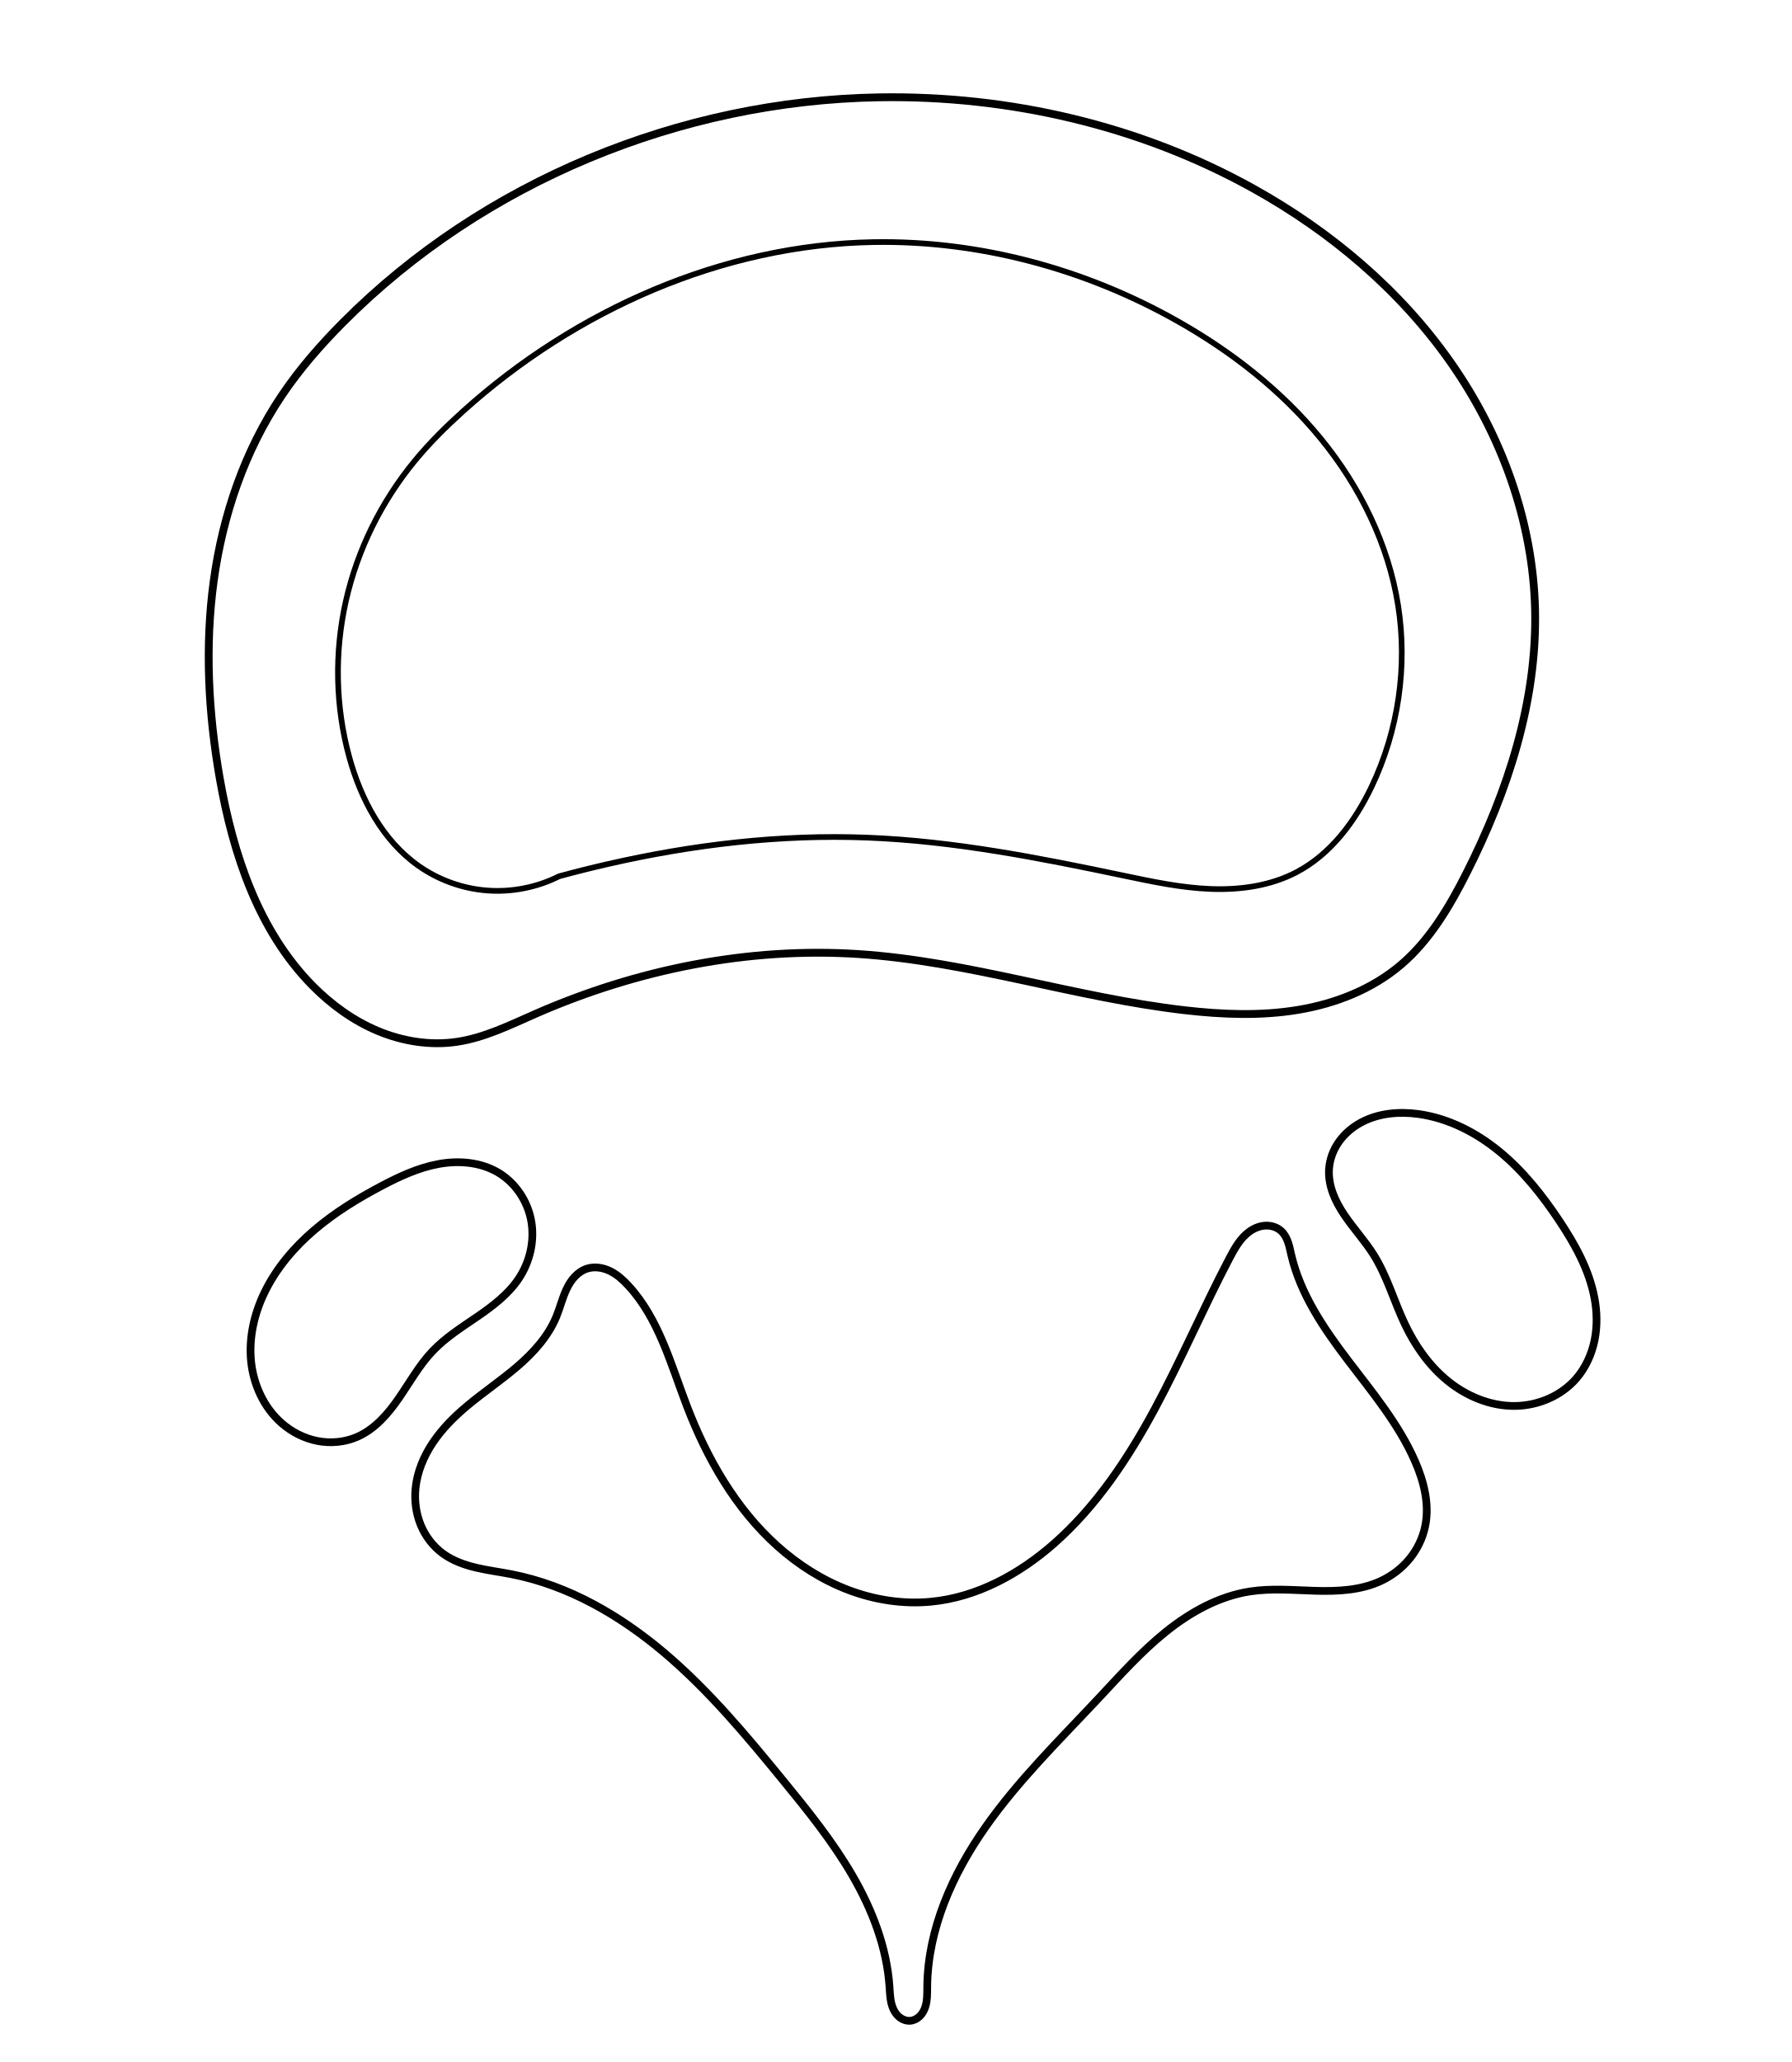
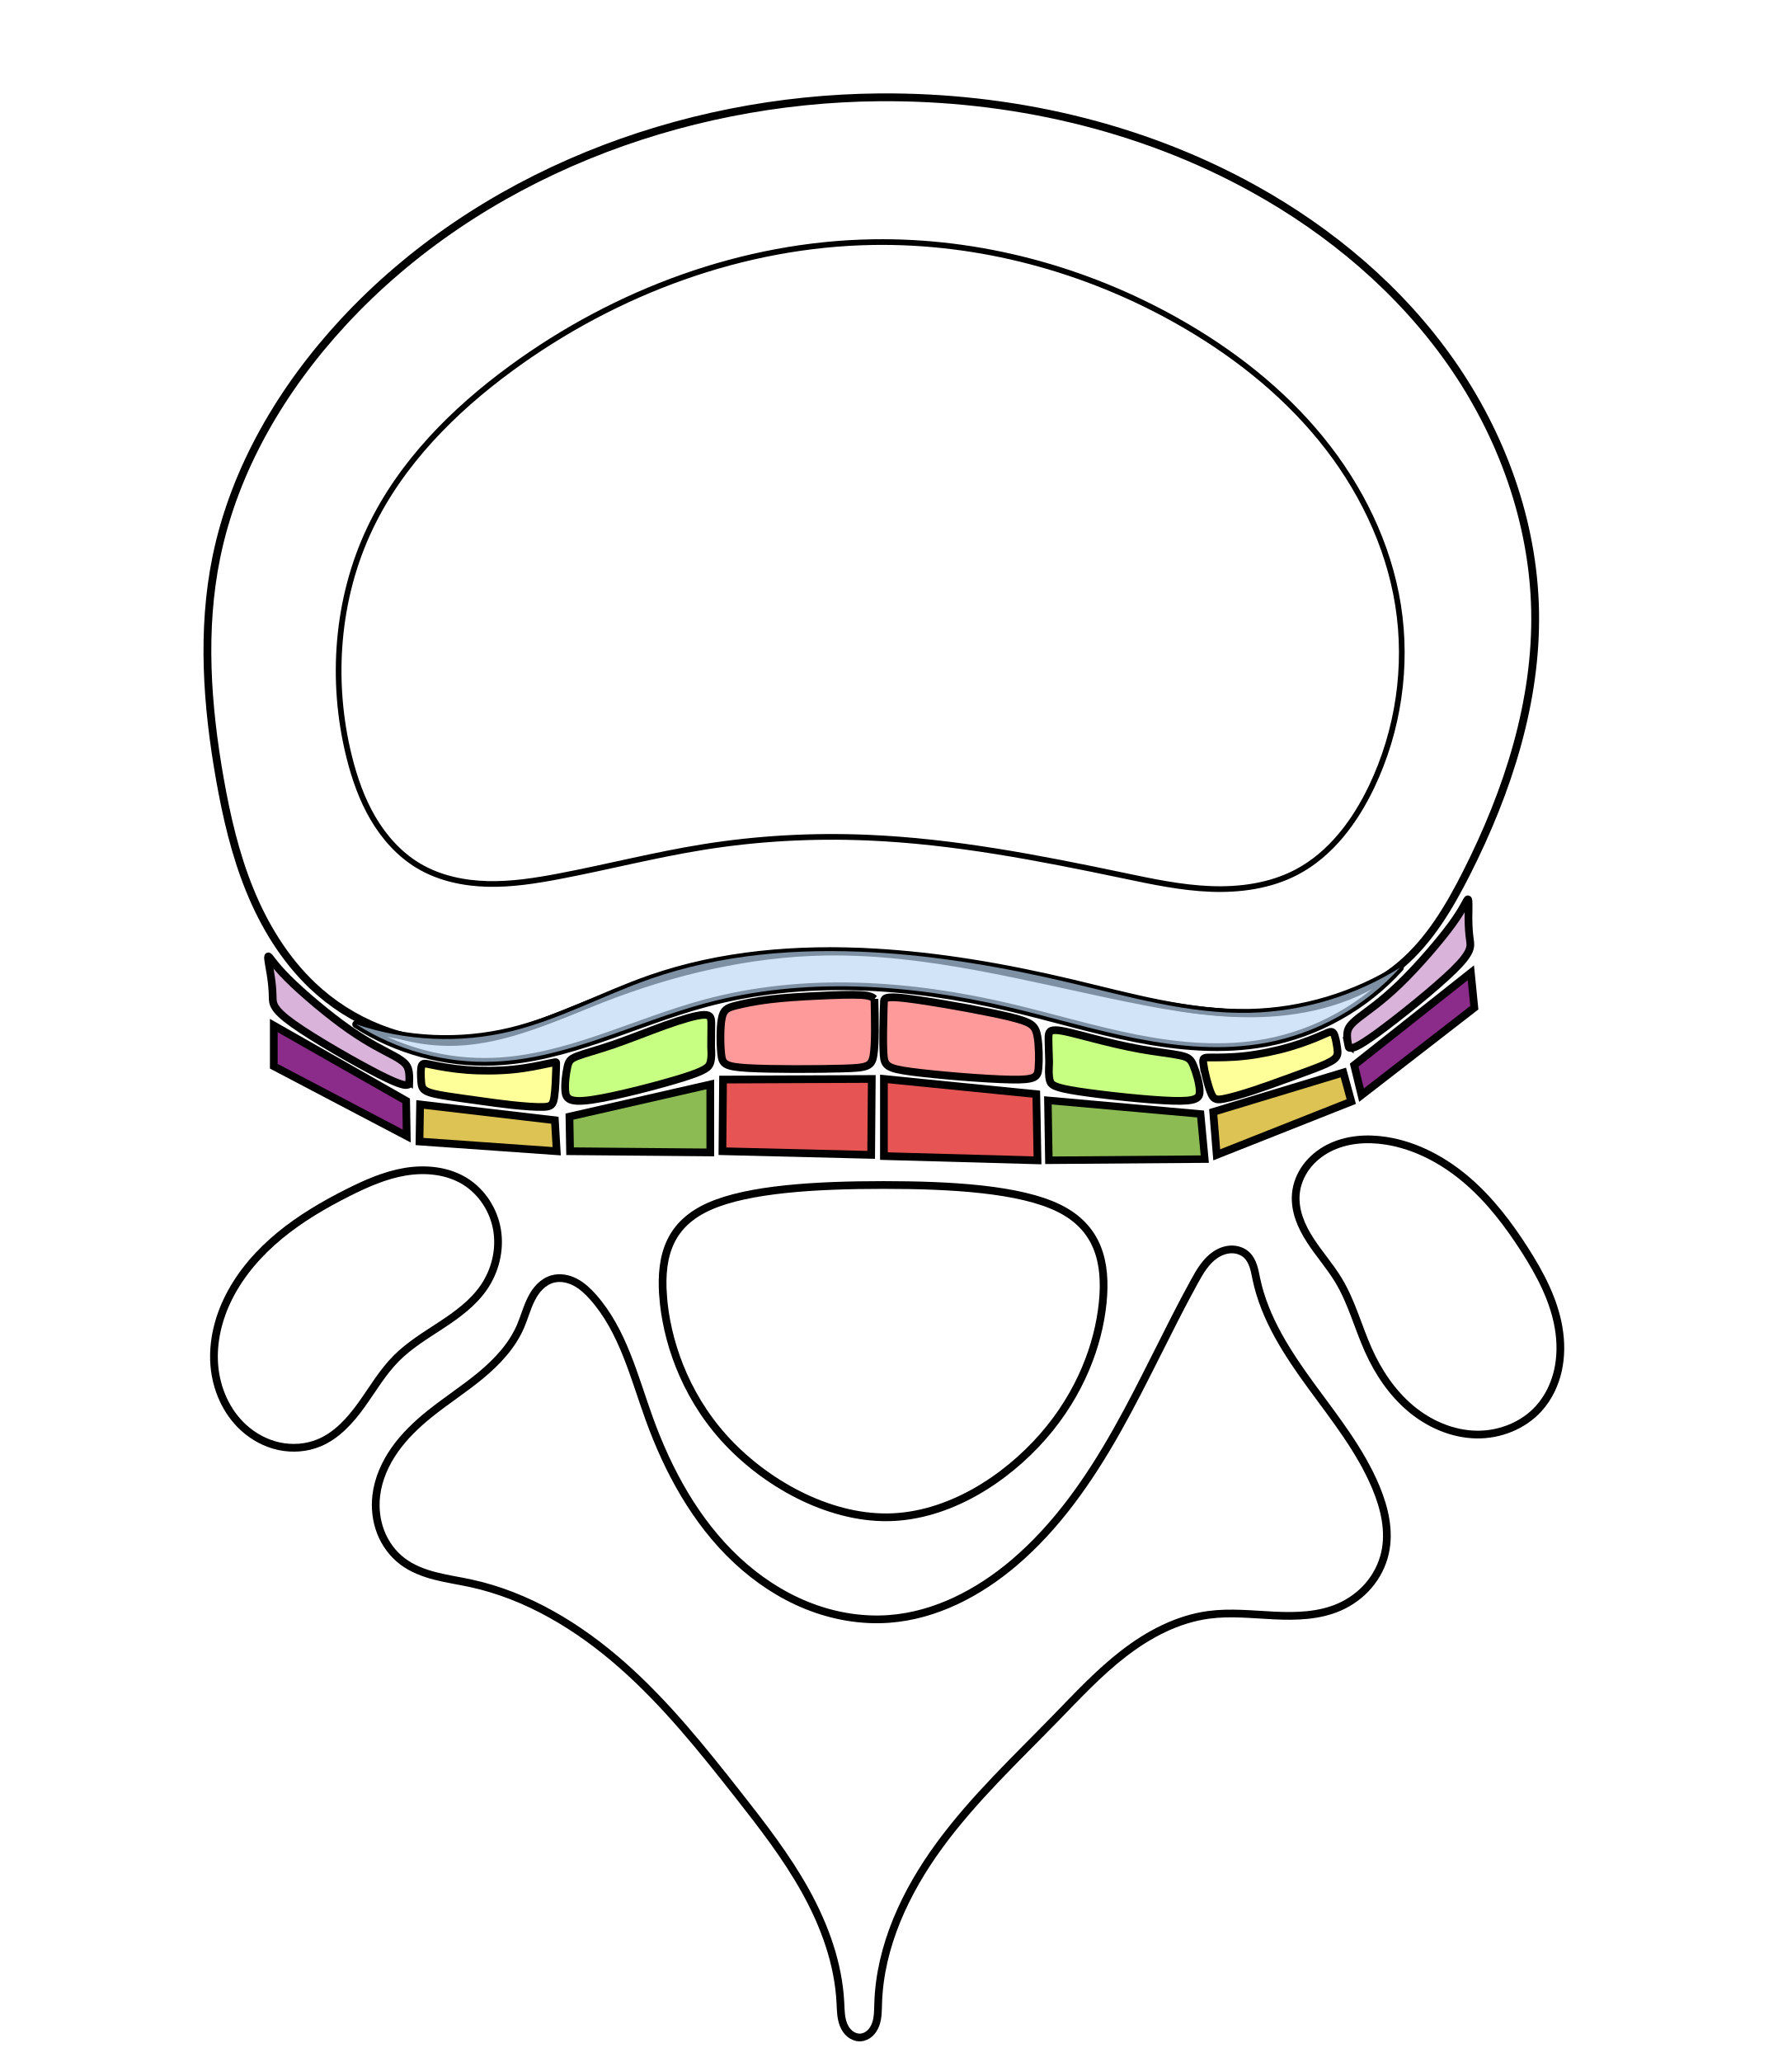
- <svg xmlns="http://www.w3.org/2000/svg" version="1.1" id="svg4485" width="232" height="267" viewBox="0 0 232 267">
+ <svg xmlns="http://www.w3.org/2000/svg" xmlns:ns1="http://www.openswatchbook.org/uri/2009/osb" version="1.1" id="svg4485" width="232" height="267" viewBox="0 0 232 267">
  <defs id="defs4489">
-     </defs>
+     <pattern id="Strips1_64" patternTransform="translate(0,0) scale(10,10)" height="1" width="65" patternUnits="userSpaceOnUse">
+       <rect id="rect6565" height="2" width="1" y="-0.5" x="0" style="fill:black;stroke:none" />
+     </pattern>
+     <linearGradient id="linearGradient8115" ns1:paint="solid">
+       <stop style="stop-color:#d40000;stop-opacity:1;" offset="0" id="stop8113" />
+     </linearGradient>
+   </defs>
  <g id="g000">
-     <path id="path5107" d="M 113.857,12.603 C 88.15,13.028 62.62,23.485 44.475,41.701 c -2.936,2.947 -5.688,6.094 -8.006,9.548 -4.779,7.121 -7.62,15.449 -8.787,23.945 -1.167,8.496 -0.698,17.165 0.781,25.612 1.717,9.801 5.018,19.743 12.008,26.824 2.436,2.468 5.298,4.546 8.499,5.878 3.201,1.333 6.75,1.9 10.181,1.396 3.592,-0.528 6.903,-2.181 10.229,-3.637 13.107,-5.737 27.53,-8.662 41.807,-7.729 14.271,0.933 28.044,5.638 42.252,7.274 4.881,0.562 9.845,0.758 14.691,-0.051 4.846,-0.808 9.593,-2.668 13.328,-5.86 3.707,-3.167 6.249,-7.47 8.45,-11.821 5.358,-10.588 9.158,-22.235 8.895,-34.098 -0.253,-11.447 -4.342,-22.67 -10.914,-32.046 C 181.32,37.559 172.34,29.991 162.335,24.424 147.633,16.243 130.679,12.325 113.857,12.603 Z" style="fill:none;stroke:#000000;stroke-width:1.011px;stroke-linecap:butt;stroke-linejoin:miter;stroke-opacity:1" />
-     <path id="path5107-9" d="m 113.095,31.351 c -19.549,0.349 -38.556,8.785 -53.088,21.866 -2.231,2.009 -4.37,4.128 -6.279,6.445 -4.326,5.25 -7.433,11.509 -8.929,18.145 -1.496,6.636 -1.373,13.64 0.426,20.201 1.503,5.483 4.327,10.829 8.974,14.105 2.613,1.842 5.73,2.959 8.918,3.196 3.188,0.237 6.436,-0.408 9.292,-1.843 2.071,-0.564 4.153,-1.086 6.245,-1.566 11.032,-2.53 22.372,-3.881 33.682,-3.439 11.173,0.437 22.199,2.612 33.142,4.911 3.737,0.785 7.492,1.588 11.308,1.735 3.815,0.147 7.733,-0.394 11.115,-2.167 4.436,-2.325 7.588,-6.572 9.742,-11.093 3.45,-7.245 4.673,-15.538 3.419,-23.463 C 179.804,70.44 176.113,62.977 171.018,56.753 165.923,50.529 159.459,45.508 152.455,41.554 140.511,34.814 126.807,31.106 113.095,31.351 Z" style="fill:none;stroke:#000000;stroke-width:0.736px;stroke-linecap:butt;stroke-linejoin:miter;stroke-opacity:1" />
+     <path id="path5107" d="M 113.857,12.603 C 88.07,12.82 61.999,22.782 44.475,41.701 36.537,50.271 30.362,60.706 28.019,72.151 c -1.927,9.414 -1.223,19.189 0.445,28.653 0.865,4.909 1.995,9.796 3.87,14.414 1.876,4.618 4.525,8.976 8.138,12.41 4.975,4.729 11.821,7.549 18.68,7.274 6.651,-0.267 12.826,-3.282 19.035,-5.681 9.132,-3.529 18.809,-5.82 28.598,-5.999 13.27,-0.243 26.26,3.362 39.264,6.016 6.041,1.233 12.189,2.269 18.344,1.905 6.155,-0.364 12.38,-2.236 17.066,-6.243 3.706,-3.169 6.248,-7.47 8.45,-11.821 5.359,-10.587 9.153,-22.235 8.895,-34.098 C 198.556,67.532 194.479,56.301 187.911,46.919 181.343,37.538 172.356,29.968 162.335,24.424 147.619,16.283 130.673,12.462 113.857,12.603 Z" style="fill:none;stroke:#000000;stroke-width:1.011px;stroke-linecap:butt;stroke-linejoin:miter;stroke-opacity:1" />
+     <path id="path5107-9" d="M 113.095,31.351 C 96.293,31.612 79.795,37.735 66.234,47.658 58.731,53.147 51.954,59.947 47.946,68.335 c -4.369,9.143 -5.176,19.843 -2.721,29.673 0.693,2.776 1.645,5.508 3.096,7.974 1.451,2.466 3.421,4.665 5.879,6.131 2.675,1.595 5.825,2.265 8.938,2.343 3.113,0.078 6.212,-0.408 9.272,-0.991 6.248,-1.189 12.418,-2.783 18.698,-3.79 7.01,-1.124 14.135,-1.511 21.229,-1.215 11.171,0.467 22.198,2.619 33.142,4.911 3.737,0.783 7.493,1.585 11.308,1.733 3.815,0.148 7.733,-0.393 11.115,-2.165 4.436,-2.324 7.589,-6.571 9.742,-11.093 3.449,-7.245 4.672,-15.538 3.419,-23.463 C 179.806,70.439 176.116,62.975 171.021,56.75 165.927,50.525 159.462,45.503 152.455,41.554 140.508,34.823 126.806,31.138 113.095,31.351 Z" style="fill:none;stroke:#000000;stroke-width:0.736px;stroke-linecap:butt;stroke-linejoin:miter;stroke-opacity:1" />
  </g>
-   <g id="g001">
-     <path id="path5129" d="m 120.083,257.215 c 0.086,-7.431 3.268,-14.542 7.538,-20.624 4.271,-6.082 9.62,-11.31 14.699,-16.735 2.782,-2.971 5.506,-6.025 8.681,-8.574 3.174,-2.548 6.865,-4.594 10.888,-5.214 2.814,-0.433 5.682,-0.158 8.529,-0.08 2.847,0.078 5.786,-0.063 8.372,-1.255 1.44,-0.664 2.735,-1.646 3.742,-2.871 1.007,-1.225 1.722,-2.692 2.04,-4.245 0.582,-2.839 -0.168,-5.797 -1.334,-8.45 -2.1,-4.778 -5.49,-8.849 -8.648,-13.004 -3.158,-4.155 -6.186,-8.597 -7.363,-13.681 -0.13,-0.56 -0.237,-1.127 -0.429,-1.668 -0.192,-0.542 -0.476,-1.063 -0.906,-1.445 -0.547,-0.485 -1.301,-0.707 -2.031,-0.666 -0.73,0.041 -1.433,0.329 -2.029,0.752 -1.192,0.847 -1.931,2.177 -2.611,3.472 -3.378,6.438 -6.237,13.141 -9.685,19.541 -3.449,6.401 -7.546,12.562 -12.997,17.373 -4.499,3.972 -10.035,7.003 -16.011,7.561 -3.613,0.337 -7.29,-0.243 -10.681,-1.532 -3.392,-1.289 -6.5,-3.277 -9.2,-5.701 -5.4,-4.848 -9.099,-11.342 -11.696,-18.118 -2.079,-5.424 -3.625,-11.293 -7.561,-15.566 -0.69,-0.749 -1.459,-1.447 -2.373,-1.897 -0.914,-0.449 -1.992,-0.631 -2.964,-0.327 -0.612,0.191 -1.158,0.566 -1.6,1.03 -0.443,0.464 -0.787,1.015 -1.064,1.593 -0.555,1.156 -0.85,2.419 -1.338,3.604 -1.051,2.55 -2.962,4.657 -5.055,6.454 -2.093,1.797 -4.395,3.337 -6.509,5.109 -1.649,1.383 -3.19,2.918 -4.396,4.702 -1.205,1.784 -2.066,3.83 -2.276,5.972 -0.156,1.592 0.055,3.224 0.659,4.705 0.604,1.481 1.606,2.805 2.899,3.745 1.263,0.919 2.767,1.456 4.287,1.816 1.52,0.359 3.075,0.552 4.608,0.853 7.371,1.444 14.083,5.352 19.812,10.21 5.728,4.858 10.568,10.662 15.324,16.476 3.224,3.941 6.437,7.921 8.992,12.325 2.554,4.404 4.442,9.282 4.796,14.361 0.067,0.965 0.085,1.961 0.465,2.85 0.19,0.445 0.473,0.857 0.855,1.154 0.381,0.298 0.866,0.475 1.349,0.443 0.458,-0.03 0.893,-0.247 1.227,-0.562 0.333,-0.315 0.569,-0.725 0.719,-1.159 0.3,-0.867 0.267,-1.809 0.278,-2.726 z" style="fill:none;stroke:#000000;stroke-width:1px;stroke-linecap:butt;stroke-linejoin:miter;stroke-opacity:1" />
-     <path id="path5133" d="m 46.254,186.055 c 2.291,-0.997 4.001,-2.979 5.419,-5.037 1.418,-2.058 2.642,-4.272 4.366,-6.082 1.678,-1.761 3.762,-3.069 5.768,-4.445 2.006,-1.376 3.993,-2.877 5.351,-4.895 1.464,-2.176 2.102,-4.915 1.64,-7.496 -0.462,-2.581 -2.048,-4.962 -4.308,-6.291 -2.289,-1.345 -5.11,-1.567 -7.721,-1.083 -2.611,0.484 -5.053,1.622 -7.401,2.862 -3.068,1.621 -6.047,3.446 -8.683,5.702 -2.636,2.256 -4.929,4.961 -6.438,8.085 -1.329,2.749 -2.034,5.839 -1.733,8.878 0.301,3.039 1.659,6.011 3.956,8.023 1.316,1.152 2.927,1.977 4.644,2.311 1.717,0.333 3.537,0.166 5.141,-0.532 z" style="fill:none;stroke:#000000;stroke-width:1px;stroke-linecap:butt;stroke-linejoin:miter;stroke-opacity:1" />
-     <path id="path5137" d="m 177.901,162.483 c -1.133,-1.809 -2.6,-3.386 -3.793,-5.156 -0.597,-0.885 -1.127,-1.821 -1.493,-2.823 -0.366,-1.002 -0.566,-2.075 -0.495,-3.14 0.084,-1.268 0.555,-2.501 1.292,-3.536 0.737,-1.036 1.734,-1.876 2.853,-2.48 2.237,-1.207 4.9,-1.446 7.418,-1.1 3.893,0.535 7.523,2.403 10.554,4.902 3.031,2.5 5.502,5.615 7.681,8.885 2.048,3.073 3.888,6.38 4.572,10.009 0.342,1.815 0.385,3.696 0.016,5.506 -0.369,1.81 -1.158,3.546 -2.364,4.944 -1.967,2.279 -4.995,3.543 -8.006,3.558 -3.132,0.015 -6.196,-1.257 -8.629,-3.229 -2.433,-1.973 -4.268,-4.611 -5.603,-7.445 -1.388,-2.945 -2.275,-6.136 -4.003,-8.895 z" style="fill:none;stroke:#000000;stroke-width:1px;stroke-linecap:butt;stroke-linejoin:miter;stroke-opacity:1" />
+   <g id="g001" transform="rotate(1.117245,3.715227,-67.60097)" style="fill-opacity:1;fill:url(#Strips1_64);stroke:#000000;stroke-opacity:1">
+     <path id="path5129" d="m 120.083,257.215 c 0.086,-7.431 3.268,-14.542 7.538,-20.624 4.271,-6.082 9.62,-11.31 14.699,-16.735 2.782,-2.971 5.506,-6.025 8.681,-8.574 3.174,-2.548 6.865,-4.594 10.888,-5.214 2.814,-0.433 5.682,-0.158 8.529,-0.08 2.847,0.078 5.786,-0.063 8.372,-1.255 1.44,-0.664 2.735,-1.646 3.742,-2.871 1.007,-1.225 1.722,-2.692 2.04,-4.245 0.582,-2.839 -0.168,-5.797 -1.334,-8.45 -2.1,-4.778 -5.49,-8.849 -8.648,-13.004 -3.158,-4.155 -6.186,-8.597 -7.363,-13.681 -0.13,-0.56 -0.237,-1.127 -0.429,-1.668 -0.192,-0.542 -0.476,-1.063 -0.906,-1.445 -0.547,-0.485 -1.301,-0.707 -2.031,-0.666 -0.73,0.041 -1.433,0.329 -2.029,0.752 -1.192,0.847 -1.931,2.177 -2.611,3.472 -3.378,6.438 -6.237,13.141 -9.685,19.541 -3.449,6.401 -7.546,12.562 -12.997,17.373 -4.499,3.972 -10.035,7.003 -16.011,7.561 -3.613,0.337 -7.29,-0.243 -10.681,-1.532 -3.392,-1.289 -6.5,-3.277 -9.2,-5.701 -5.4,-4.848 -9.099,-11.342 -11.696,-18.118 -2.079,-5.424 -3.625,-11.293 -7.561,-15.566 -0.69,-0.749 -1.459,-1.447 -2.373,-1.897 -0.914,-0.449 -1.992,-0.631 -2.964,-0.327 -0.612,0.191 -1.158,0.566 -1.6,1.03 -0.443,0.464 -0.787,1.015 -1.064,1.593 -0.555,1.156 -0.85,2.419 -1.338,3.604 -1.051,2.55 -2.962,4.657 -5.055,6.454 -2.093,1.797 -4.395,3.337 -6.509,5.109 -1.649,1.383 -3.19,2.918 -4.396,4.702 -1.205,1.784 -2.066,3.83 -2.276,5.972 -0.156,1.592 0.055,3.224 0.659,4.705 0.604,1.481 1.606,2.805 2.899,3.745 1.263,0.919 2.767,1.456 4.287,1.816 1.52,0.359 3.075,0.552 4.608,0.853 7.371,1.444 14.083,5.352 19.812,10.21 5.728,4.858 10.568,10.662 15.324,16.476 3.224,3.941 6.437,7.921 8.992,12.325 2.554,4.404 4.442,9.282 4.796,14.361 0.067,0.965 0.085,1.961 0.465,2.85 0.19,0.445 0.473,0.857 0.855,1.154 0.381,0.298 0.866,0.475 1.349,0.443 0.458,-0.03 0.893,-0.247 1.227,-0.562 0.333,-0.315 0.569,-0.725 0.719,-1.159 0.3,-0.867 0.267,-1.809 0.278,-2.726 z" style="fill:url(#Strips1_64);stroke:#000000;stroke-width:1px;stroke-linecap:butt;stroke-linejoin:miter;stroke-opacity:1;fill-opacity:1" />
+     <path id="path5133" d="m 46.254,186.055 c 2.291,-0.997 4.001,-2.979 5.419,-5.037 1.418,-2.058 2.642,-4.272 4.366,-6.082 1.678,-1.761 3.762,-3.069 5.768,-4.445 2.006,-1.376 3.993,-2.877 5.351,-4.895 1.464,-2.176 2.102,-4.915 1.64,-7.496 -0.462,-2.581 -2.048,-4.962 -4.308,-6.291 -2.289,-1.345 -5.11,-1.567 -7.721,-1.083 -2.611,0.484 -5.053,1.622 -7.401,2.862 -3.068,1.621 -6.047,3.446 -8.683,5.702 -2.636,2.256 -4.929,4.961 -6.438,8.085 -1.329,2.749 -2.034,5.839 -1.733,8.878 0.301,3.039 1.659,6.011 3.956,8.023 1.316,1.152 2.927,1.977 4.644,2.311 1.717,0.333 3.537,0.166 5.141,-0.532 z" style="fill:url(#Strips1_64);stroke:#000000;stroke-width:1px;stroke-linecap:butt;stroke-linejoin:miter;stroke-opacity:1;fill-opacity:1" />
+     <path id="path5137" d="m 177.901,162.483 c -1.133,-1.809 -2.6,-3.386 -3.793,-5.156 -0.597,-0.885 -1.127,-1.821 -1.493,-2.823 -0.366,-1.002 -0.566,-2.075 -0.495,-3.14 0.084,-1.268 0.555,-2.501 1.292,-3.536 0.737,-1.036 1.734,-1.876 2.853,-2.48 2.237,-1.207 4.9,-1.446 7.418,-1.1 3.893,0.535 7.523,2.403 10.554,4.902 3.031,2.5 5.502,5.615 7.681,8.885 2.048,3.073 3.888,6.38 4.572,10.009 0.342,1.815 0.385,3.696 0.016,5.506 -0.369,1.81 -1.158,3.546 -2.364,4.944 -1.967,2.279 -4.995,3.543 -8.006,3.558 -3.132,0.015 -6.196,-1.257 -8.629,-3.229 -2.433,-1.973 -4.268,-4.611 -5.603,-7.445 -1.388,-2.945 -2.275,-6.136 -4.003,-8.895 z" style="fill:url(#Strips1_64);stroke:#000000;stroke-width:1px;stroke-linecap:butt;stroke-linejoin:miter;stroke-opacity:1;fill-opacity:1" />
  </g>
+   <path style="fill:#bad7f4;stroke:#000000;stroke-width:1px;stroke-linecap:round;stroke-linejoin:round;stroke-opacity:1;fill-opacity:0.67;paint-order:stroke fill markers" d="m 181.302,125.308 c -4.524,5.028 -10.74,8.505 -17.392,9.731 -5.545,1.021 -11.271,0.508 -16.803,-0.581 -5.532,-1.089 -10.935,-2.744 -16.425,-4.031 -12.897,-3.023 -26.541,-3.967 -39.332,-0.519 -9.187,2.476 -17.913,7.189 -27.42,7.565 -6.243,0.247 -12.549,-1.468 -17.806,-4.843 6.426,2.188 13.476,2.506 20.072,0.905 6.247,-1.516 11.962,-4.67 18.032,-6.786 9.164,-3.194 19.033,-3.975 28.723,-3.444 8.666,0.475 17.252,1.974 25.699,3.971 7.658,1.81 15.348,4.047 23.215,3.866 6.845,-0.158 13.637,-2.197 19.437,-5.836 z" id="D" />
+   <path style="fill:#ffff69;stroke:#000000;stroke-width:1px;stroke-linecap:butt;stroke-linejoin:miter;stroke-opacity:1;fill-opacity:0.67" d="m 155.849,137.823 c 0.129,0.876 0.554,2.61 0.915,3.552 0.361,0.942 0.658,1.09 1.605,0.928 0.948,-0.162 2.549,-0.636 3.987,-1.108 1.438,-0.472 2.721,-0.944 4.038,-1.421 1.317,-0.477 2.66,-0.956 3.825,-1.401 1.165,-0.445 2.143,-0.854 2.613,-1.263 0.47,-0.409 0.433,-0.816 0.341,-1.452 -0.092,-0.636 -0.24,-1.499 -0.463,-1.85 -0.223,-0.352 -0.479,-0.215 -1.372,0.175 -0.893,0.391 -2.387,1.018 -4.214,1.556 -1.826,0.538 -3.974,0.982 -5.874,1.195 -1.9,0.213 -3.548,0.195 -4.456,0.195 -0.908,-6e-5 -1.075,0.018 -0.946,0.895 z" id="FPL" />
+   <path style="fill:#abff47;stroke:#000000;stroke-width:1px;stroke-linecap:butt;stroke-linejoin:miter;stroke-opacity:1;fill-opacity:0.67" d="m 135.852,138.007 c -0.02,0.43 -0.06,1.291 0.105,1.889 0.165,0.598 0.536,0.932 3.679,1.418 3.143,0.487 9.058,1.127 12.21,1.224 3.152,0.097 3.541,-0.348 3.522,-1.283 -0.019,-0.936 -0.445,-2.363 -0.788,-3.215 -0.343,-0.852 -0.602,-1.13 -1.715,-1.371 -1.113,-0.241 -3.074,-0.444 -5.16,-0.815 -2.086,-0.371 -4.289,-0.908 -6.291,-1.427 -2.002,-0.519 -3.798,-1.019 -4.707,-1.038 -0.909,-0.019 -0.927,0.444 -0.918,1.222 0.009,0.778 0.046,1.872 0.065,2.419 0.018,0.547 0.019,0.547 -0.002,0.977 z" id="PPL" />
+   <path style="fill:#ff6969;stroke:#000000;stroke-width:1px;stroke-linecap:butt;stroke-linejoin:miter;stroke-opacity:1;fill-opacity:0.67" d="m 114.438,130.847 c -0.035,1.357 -0.106,4.072 -0.011,5.607 0.096,1.536 0.358,1.889 3.634,2.324 3.276,0.435 9.566,0.951 12.829,1.012 3.263,0.061 3.499,-0.332 3.599,-1.457 0.101,-1.124 0.067,-2.98 -0.134,-4.117 -0.2,-1.137 -0.567,-1.556 -1.597,-1.955 -1.029,-0.398 -2.721,-0.776 -4.533,-1.145 -1.811,-0.369 -3.739,-0.73 -5.959,-1.104 -2.221,-0.375 -4.729,-0.763 -6.077,-0.853 -1.348,-0.09 -1.531,0.119 -1.624,0.225 -0.092,0.105 -0.092,0.105 -0.128,1.463 z" id="MPL" />
+   <path style="fill:#ffff69;stroke:#000000;stroke-width:1px;stroke-linecap:butt;stroke-linejoin:miter;stroke-opacity:1;fill-opacity:0.67" d="m 72.019,138.419 c -0.028,0.892 -0.083,2.677 -0.241,3.673 -0.158,0.996 -0.417,1.203 -1.378,1.241 -0.961,0.038 -2.625,-0.092 -4.13,-0.255 -1.504,-0.162 -2.858,-0.358 -4.246,-0.551 -1.388,-0.193 -2.8,-0.382 -4.032,-0.575 -1.232,-0.194 -2.274,-0.39 -2.818,-0.692 -0.545,-0.302 -0.593,-0.709 -0.635,-1.349 -0.042,-0.641 -0.077,-1.516 0.068,-1.906 0.145,-0.39 0.424,-0.31 1.378,-0.114 0.954,0.196 2.547,0.499 4.445,0.646 1.898,0.146 4.091,0.134 5.994,-0.052 1.903,-0.186 3.511,-0.547 4.4,-0.736 0.888,-0.189 1.055,-0.205 1.139,-0.214 0.084,-0.008 0.084,-0.008 0.056,0.884 z" id="FPR" />
+   <path style="fill:#abff47;stroke:#000000;stroke-width:1px;stroke-linecap:butt;stroke-linejoin:miter;stroke-opacity:1;fill-opacity:0.67" d="m 92.111,135.9 c 0.019,0.373 0.057,1.118 -0.123,1.705 -0.181,0.587 -0.578,1.008 -3.602,1.953 -3.023,0.944 -8.652,2.404 -11.673,2.845 -3.021,0.441 -3.402,-0.143 -3.5,-1.089 -0.099,-0.946 0.084,-2.252 0.251,-3.058 0.167,-0.805 0.317,-1.108 1.25,-1.477 0.934,-0.37 2.634,-0.802 4.711,-1.514 2.077,-0.712 4.509,-1.697 6.683,-2.476 2.175,-0.778 4.075,-1.344 5.036,-1.379 0.961,-0.035 0.976,0.462 0.976,1.237 1.03e-4,0.775 -0.014,1.827 -0.021,2.353 -0.007,0.526 -0.007,0.526 0.012,0.9 z" id="PPR" />
+   <path style="fill:#ff6969;stroke:#000000;stroke-width:1px;stroke-linecap:butt;stroke-linejoin:miter;stroke-opacity:1;fill-opacity:0.67" d="m 113.25,129.344 c 0.061,2.873 0.122,5.733 -0.116,7.252 -0.238,1.519 -0.774,1.672 -4.005,1.763 -3.231,0.09 -9.14,0.117 -12.236,-0.059 -3.096,-0.176 -3.349,-0.554 -3.487,-1.809 -0.138,-1.255 -0.159,-3.386 0.058,-4.565 0.217,-1.18 0.67,-1.408 1.715,-1.687 1.045,-0.279 2.67,-0.606 4.559,-0.834 1.889,-0.228 4.025,-0.356 6.188,-0.459 2.163,-0.103 4.347,-0.18 5.572,-0.109 1.225,0.071 1.488,0.29 1.752,0.509 0,0 0,-10e-6 0,-10e-6 z" id="MPR" />
+   <path style="fill:#800080;stroke:#000000;stroke-width:1px;stroke-linecap:butt;stroke-linejoin:miter;stroke-opacity:1;fill-opacity:0.298" d="m 53.004,140.064 c 0.013,-0.354 0.039,-1.062 -0.131,-1.625 -0.17,-0.563 -0.538,-0.983 -1.73,-1.651 -1.192,-0.668 -3.21,-1.585 -5.897,-3.46 -2.687,-1.874 -6.041,-4.704 -7.967,-6.63 -1.926,-1.927 -2.424,-2.949 -2.542,-2.857 -0.118,0.091 0.144,1.297 0.315,2.373 0.171,1.076 0.249,2.017 0.262,2.855 0.013,0.839 -0.039,1.572 2.664,3.501 2.703,1.929 8.147,5.043 11.108,6.55 2.962,1.507 3.434,1.402 3.669,1.35 0.235,-0.052 0.235,-0.052 0.248,-0.407 z" id="EPR" />
+   <path style="fill:#800080;stroke:#000000;stroke-width:1px;stroke-linecap:butt;stroke-linejoin:miter;stroke-opacity:1;fill-opacity:0.298" d="m 174.612,135.332 c -0.068,-0.348 -0.205,-1.043 -0.125,-1.625 0.08,-0.582 0.377,-1.055 1.45,-1.901 1.073,-0.846 2.923,-2.068 5.283,-4.34 2.361,-2.271 5.23,-5.591 6.832,-7.795 1.601,-2.204 1.933,-3.292 2.064,-3.22 0.131,0.072 0.06,1.304 0.06,2.393 -1.1e-4,1.089 0.07,2.031 0.188,2.861 0.118,0.831 0.285,1.547 -2.084,3.875 -2.368,2.328 -7.257,6.256 -9.947,8.207 -2.69,1.951 -3.172,1.922 -3.413,1.907 -0.241,-0.015 -0.241,-0.015 -0.309,-0.363 z" id="EPL" />
+   <path style="fill:#dc0000;stroke:#000000;stroke-width:1px;stroke-linecap:butt;stroke-linejoin:miter;stroke-opacity:1;fill-opacity:0.67" d="m 93.639,139.79 19.262,-0.079 -0.079,9.828 -19.262,-0.472 z" id="MHR" />
+   <path style="fill:#dc0000;stroke:#000000;stroke-width:1px;stroke-linecap:butt;stroke-linejoin:miter;stroke-opacity:1;fill-opacity:0.67" d="m 114.474,139.711 19.734,1.966 0.157,8.57 -19.891,-0.55 z" id="MHL" />
+   <path style="fill:#549a00;stroke:#000000;stroke-width:0.968px;stroke-linecap:butt;stroke-linejoin:miter;stroke-opacity:1;fill-opacity:0.67" d="m 135.711,142.479 0.124,7.76 20.193,-0.15 -0.544,-5.842 z" id="PHL" />
+   <path style="fill:#cda400;stroke:#000000;stroke-width:1px;stroke-linecap:butt;stroke-linejoin:miter;stroke-opacity:1;fill-opacity:0.67" d="m 157.122,143.98 16.849,-5.107 1.028,3.764 -17.426,6.899 z" id="FHL" />
+   <path style="fill:#730073;stroke:#000000;stroke-width:1px;stroke-linecap:butt;stroke-linejoin:miter;stroke-opacity:1;fill-opacity:0.827" d="m 175.376,137.918 15.108,-11.957 0.45,4.523 -14.609,11.32 z" id="EHL" />
+   <path style="fill:#549a00;stroke:#000000;stroke-width:1px;stroke-linecap:butt;stroke-linejoin:miter;stroke-opacity:1;fill-opacity:0.67" d="m 91.988,140.419 -18.24,4.167 0.079,4.481 18.162,0.157 z" id="PHR" />
+   <path style="fill:#cda400;stroke:#000000;stroke-width:1px;stroke-linecap:butt;stroke-linejoin:miter;stroke-opacity:1;fill-opacity:0.67" d="m 71.86,145.057 -17.454,-2.044 -0.079,4.796 17.769,1.258 z" id="FHR" />
+   <path style="fill:#730073;stroke:#000000;stroke-width:1px;stroke-linecap:butt;stroke-linejoin:miter;stroke-opacity:1;fill-opacity:0.827" d="m 52.598,142.542 -17.14,-9.749 -2e-6,5.268 17.218,9.042 z" id="EHR" />
+   <path style="fill:none;stroke:#000000;stroke-width:1px;stroke-linecap:butt;stroke-linejoin:miter;stroke-opacity:1" d="m 85.874,167.819 c 0.407,5.486 2.631,12.527 7.857,18.347 5.226,5.819 13.454,10.415 21.275,10.303 7.821,-0.112 15.233,-4.93 20.088,-10.489 4.855,-5.56 7.153,-11.86 7.708,-17.234 0.556,-5.374 -0.63,-9.821 -5.67,-12.304 -5.04,-2.483 -13.935,-3.002 -22.719,-3.002 -8.784,-2e-5 -17.455,0.519 -22.496,2.742 -5.041,2.223 -6.45,6.152 -6.042,11.637 z" id="S" />
</svg>
